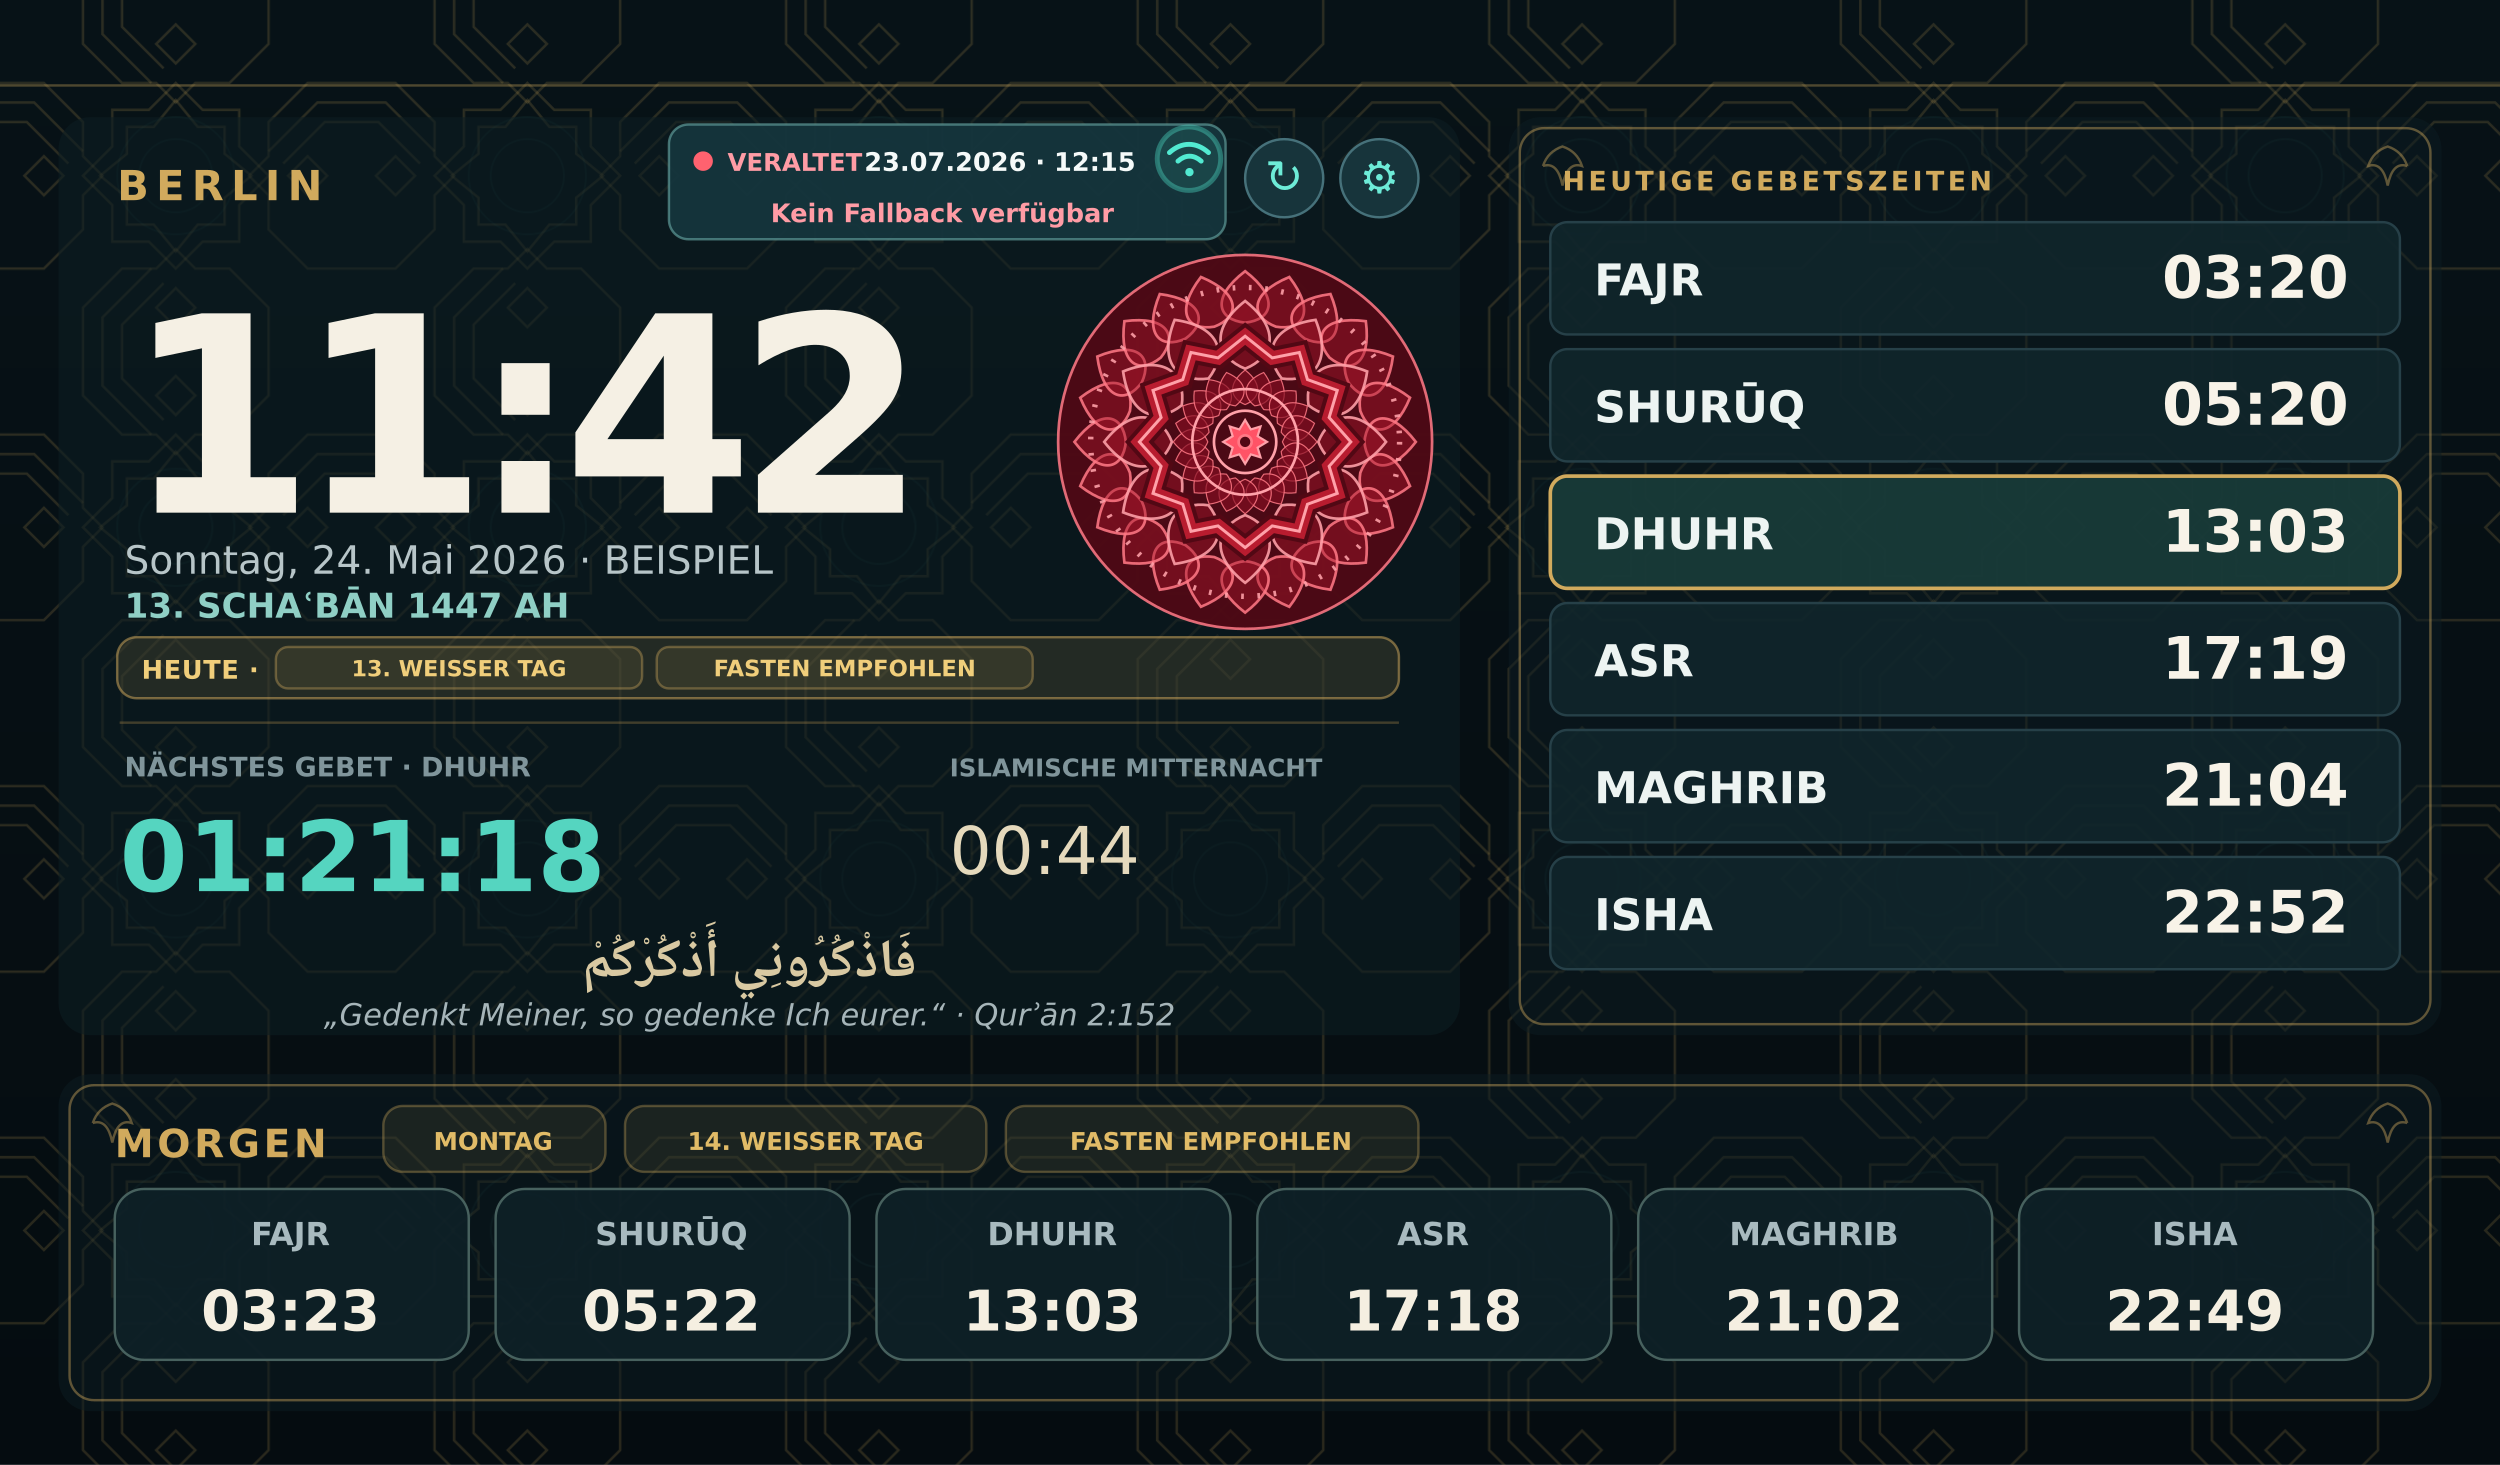
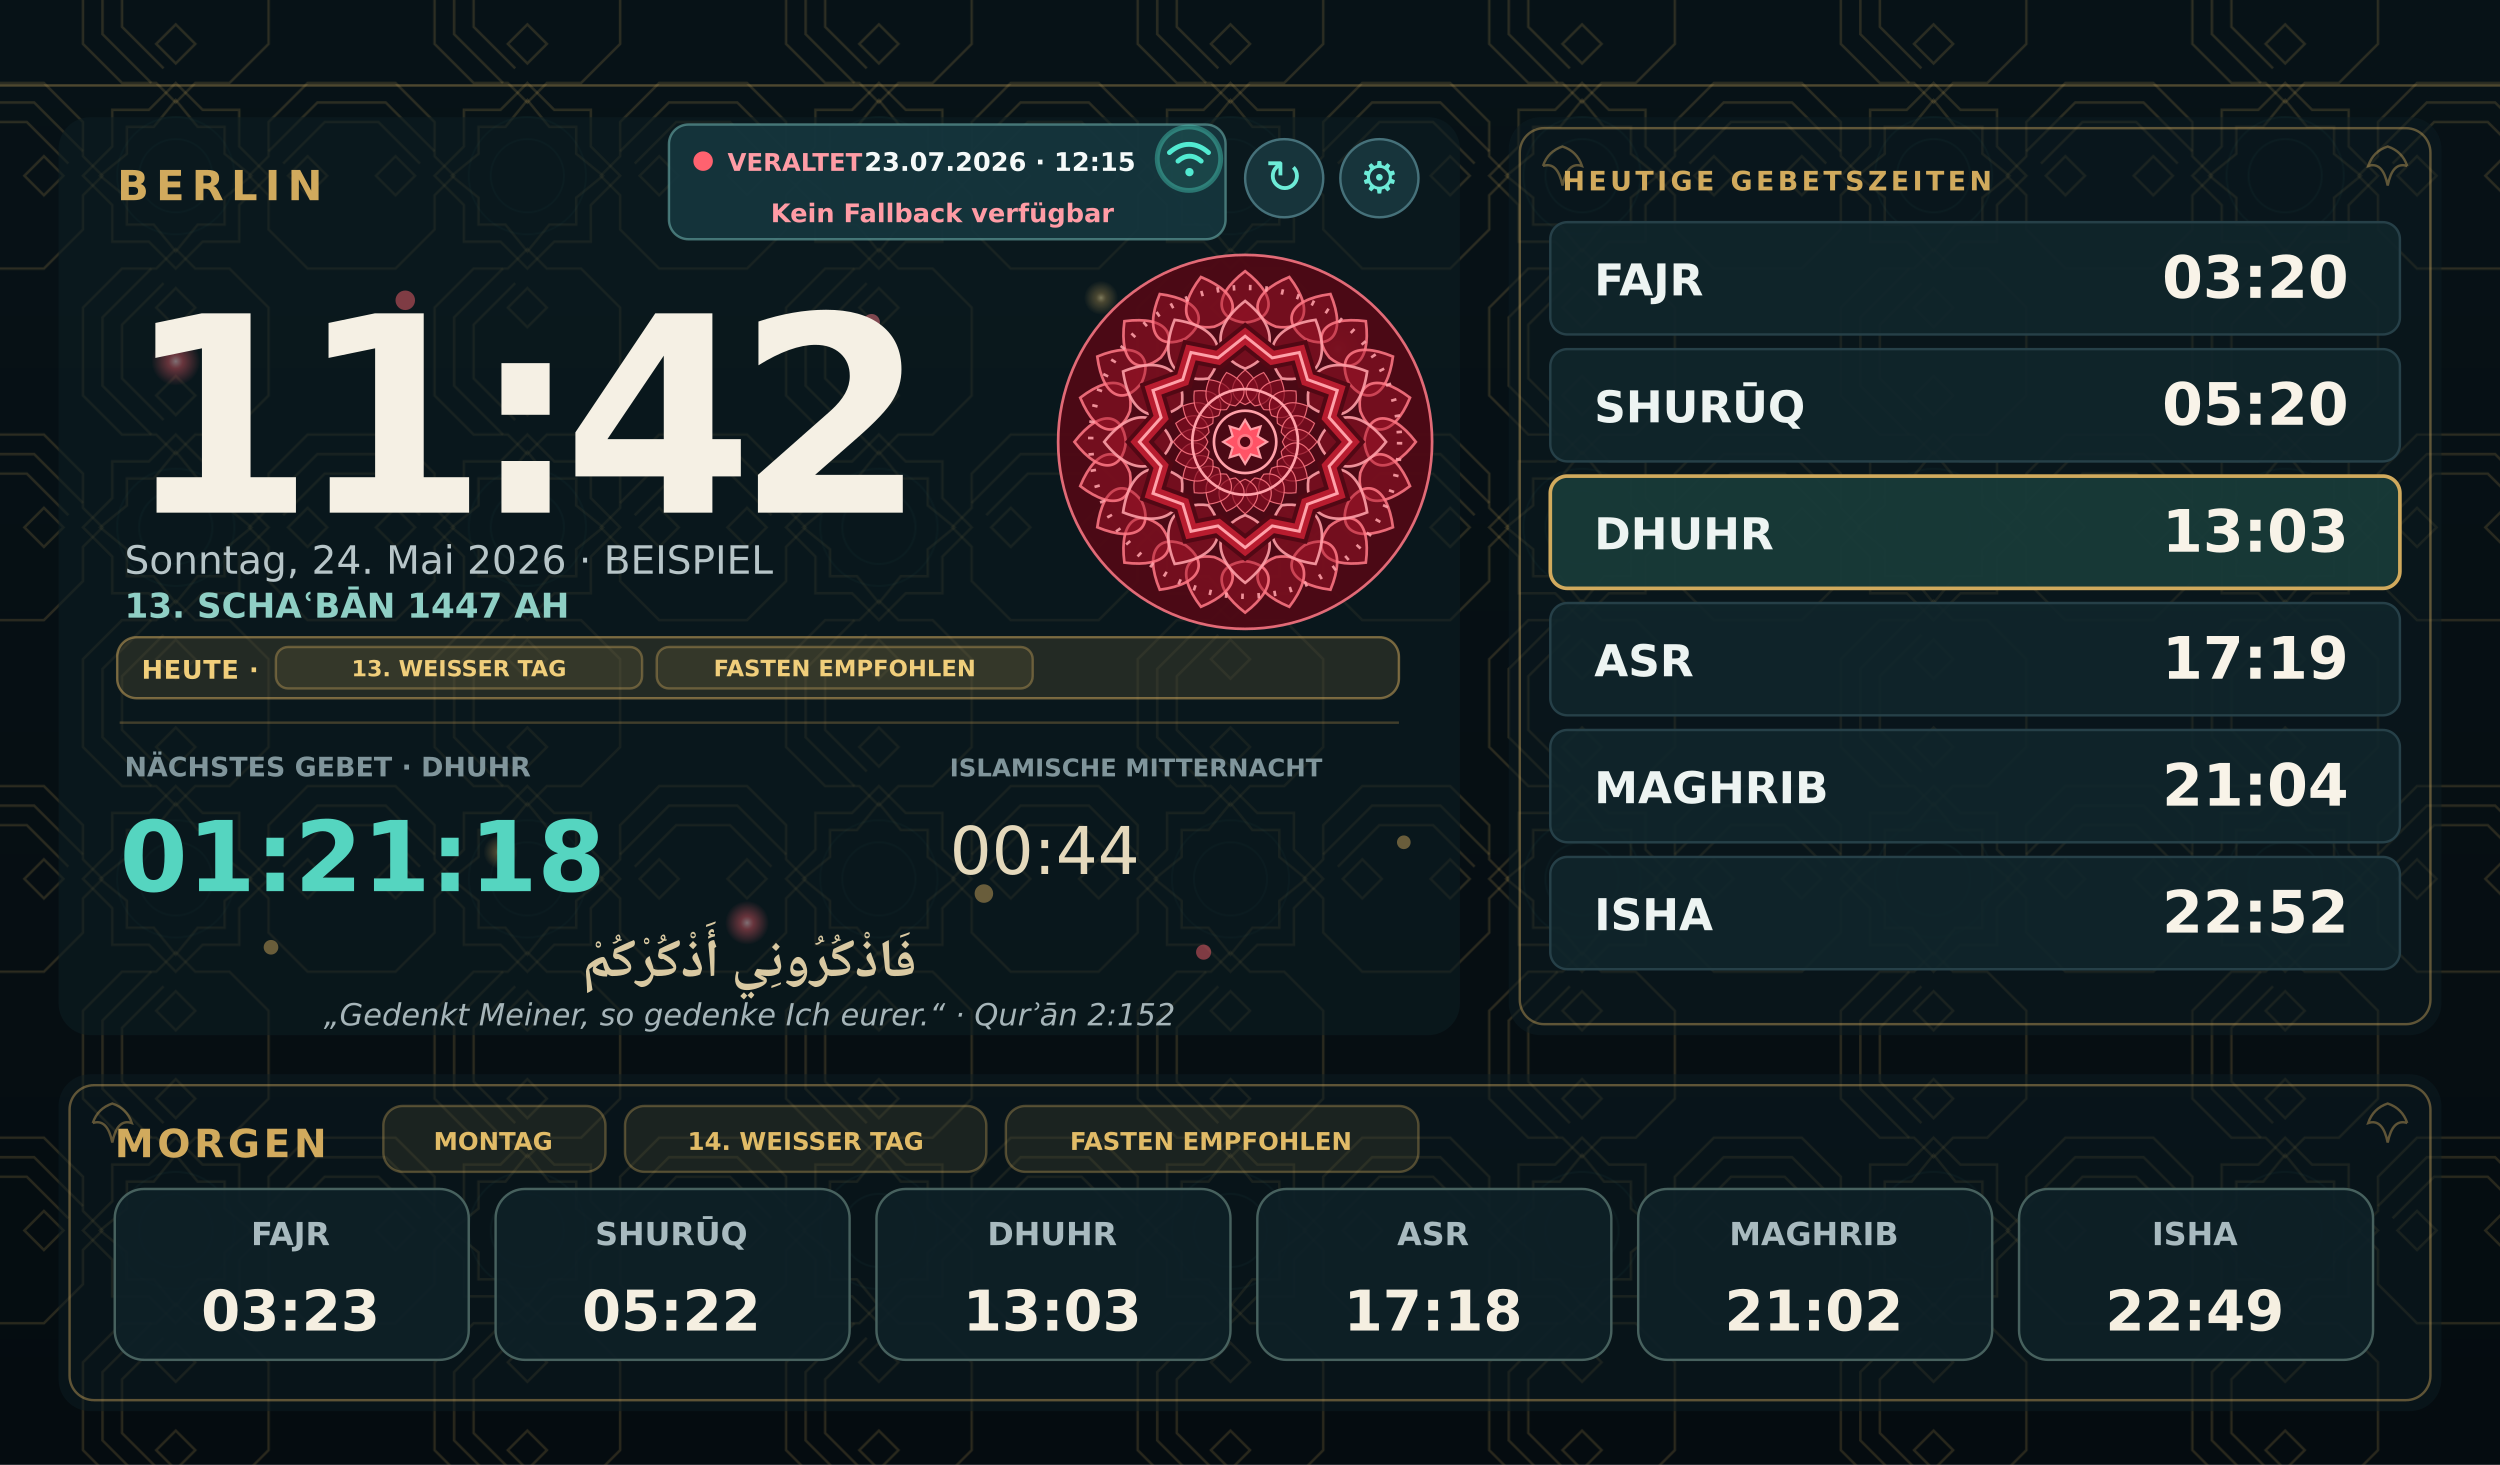
<svg xmlns="http://www.w3.org/2000/svg" width="1024" height="600" viewBox="0 0 1024 600">
  <defs>
    <style>
      .ring-outer { transform-origin: 0 0; animation: ring-cw 126s linear infinite; }
      .ring-middle { transform-origin: 0 0; animation: ring-ccw 148s linear infinite; }
      .ring-inner { transform-origin: 0 0; animation: ring-cw 109s linear infinite; }
      @keyframes ring-cw { to { transform: rotate(360deg); } }
      @keyframes ring-ccw { to { transform: rotate(-360deg); } }
    </style>
    <linearGradient id="bg" x2="0" y2="1">
      <stop stop-color="#071217" />
      <stop offset="1" stop-color="#050c10" />
    </linearGradient>
    <pattern id="arabesque" width="144" height="144" patternUnits="userSpaceOnUse">
      <g fill="none" stroke="#d3ad58" stroke-opacity=".17" stroke-width="1.05">
        <path d="M72 34 83 45 98 45 98 60 110 72 98 84 98 99 83 99 72 110 61 99 46 99 46 84 34 72 46 60 46 45 61 45Z" />
        <path d="M72 41 81 52 92 52 92 63 103 72 92 81 92 92 81 92 72 103 63 92 52 92 52 81 41 72 52 63 52 52 63 52Z" />
        <path d="M0 34H18L34 50V64L42 72 34 80V94L18 110H0M144 34H126L110 50V64L102 72 110 80V94L126 110H144" />
        <path d="M34 0V18L50 34H64L72 42 80 34H94L110 18V0M34 144V126L50 110H64L72 102 80 110H94L110 126V144" />
        <path d="M0 42H14L34 62M0 50H11L28 67M144 42H130L110 62M144 50H133L116 67M42 0V14L62 34M50 0V11L67 28M42 144V130L62 110M50 144V133L67 116" />
        <path d="M72 10 80 18 72 26 64 18ZM72 118 80 126 72 134 64 126ZM10 72 18 64 26 72 18 80ZM118 72 126 64 134 72 126 80Z" />
      </g>
      <g fill="none" stroke="#55d5c0" stroke-opacity=".065" stroke-width=".8">
        <circle cx="72" cy="72" r="24" />
        <circle cx="72" cy="72" r="15" />
      </g>
    </pattern>
    <path id="outerPetal" d="M0-44C10-45 13-53 0-63C-13-53-10-45 0-44Z" />
    <path id="lancet" d="M0-27C10-31 14-41 0-52C-14-41-10-31 0-27Z" />
+     <clipPath id="mainCardClip">
+       <rect x="24" y="48" width="574" height="376" rx="13" />
+     </clipPath>
+     <radialGradient id="warningGlow">
+       <stop stop-color="#ffd0d4" />
+       <stop offset=".3" stop-color="#ff626f" stop-opacity=".8" />
+       <stop offset="1" stop-color="#ff626f" stop-opacity="0" />
+     </radialGradient>
+     <radialGradient id="warningGoldGlow">
+       <stop stop-color="#ffe7a3" />
+       <stop offset=".3" stop-color="#d1aa5d" stop-opacity=".65" />
+       <stop offset="1" stop-color="#d1aa5d" stop-opacity="0" />
+     </radialGradient>
  </defs>
  <rect width="1024" height="600" fill="url(#bg)" />
  <rect width="1024" height="600" fill="url(#arabesque)" />
  <line x1="0" y1="35" x2="1024" y2="35" stroke="#d1aa5d" stroke-opacity=".35" />
  <rect x="24" y="48" width="574" height="376" rx="13" fill="#0d1d22" fill-opacity=".60" />
  <g fill="#0d1d22" fill-opacity=".50" stroke="none">
    <rect x="618" y="48" width="382" height="376" rx="13" />
    <rect x="24" y="440" width="976" height="138" rx="13" />
  </g>
  <g fill="none" stroke="#d1aa5d" stroke-opacity=".43">
    <rect x="622.5" y="52.5" width="373" height="367" rx="10" />
    <rect x="28.5" y="444.5" width="967" height="129" rx="10" />
    <path d="M632 68q2-6 8-8q6 2 8 8q-6-2-8 8q-2-10-8-8M986 68q-2-6-8-8q-6 2-8 8q6-2 8 8q2-10 8-8M38 460q2-6 8-8q6 2 8 8q-6-2-8 8q-2-10-8-8M986 460q-2-6-8-8q-6 2-8 8q6-2 8 8q2-10 8-8" />
+   </g>
+   <g clip-path="url(#mainCardClip)" opacity=".48">
+     <circle cx="72" cy="148" r="10" fill="url(#warningGlow)">
+       <animate attributeName="cy" values="148;132;148" dur="10s" repeatCount="indefinite" />
+     </circle>
+     <circle cx="111" cy="388" r="3" fill="#d1aa5d">
+       <animate attributeName="cy" values="388;369;388" dur="12s" repeatCount="indefinite" />
+     </circle>
+     <circle cx="166" cy="123" r="4" fill="#ff626f">
+       <animate attributeName="cy" values="123;108;123" dur="9s" repeatCount="indefinite" />
+     </circle>
+     <circle cx="205" cy="349" r="7" fill="url(#warningGoldGlow)">
+       <animate attributeName="cy" values="349;331;349" dur="11s" repeatCount="indefinite" />
+     </circle>
+     <circle cx="261" cy="145" r="2.7" fill="#d1aa5d">
+       <animate attributeName="cy" values="145;130;145" dur="8.5s" repeatCount="indefinite" />
+     </circle>
+     <circle cx="306" cy="378" r="9" fill="url(#warningGlow)">
+       <animate attributeName="cy" values="378;357;378" dur="13s" repeatCount="indefinite" />
+     </circle>
+     <circle cx="357" cy="132" r="3.4" fill="#ff7986">
+       <animate attributeName="cy" values="132;116;132" dur="10.5s" repeatCount="indefinite" />
+     </circle>
+     <circle cx="403" cy="366" r="3.8" fill="#d1aa5d">
+       <animate attributeName="cy" values="366;348;366" dur="9.5s" repeatCount="indefinite" />
+     </circle>
+     <circle cx="451" cy="122" r="7" fill="url(#warningGoldGlow)">
+       <animate attributeName="cy" values="122;106;122" dur="11.5s" repeatCount="indefinite" />
+     </circle>
+     <circle cx="493" cy="390" r="3.1" fill="#ff626f">
+       <animate attributeName="cy" values="390;371;390" dur="10s" repeatCount="indefinite" />
+     </circle>
+     <circle cx="548" cy="143" r="9" fill="url(#warningGlow)">
+       <animate attributeName="cy" values="143;126;143" dur="12.5s" repeatCount="indefinite" />
+     </circle>
+     <circle cx="575" cy="345" r="2.8" fill="#d1aa5d">
+       <animate attributeName="cy" values="345;329;345" dur="9s" repeatCount="indefinite" />
+     </circle>
  </g>
  <g font-family="DejaVu Sans, Arial, sans-serif">
    <text x="48" y="82" fill="#d1aa5d" font-size="17" font-weight="700" letter-spacing="3">BERLIN</text>
    <rect x="274" y="51" width="228" height="47" rx="8" fill="#15363d" fill-opacity=".92" stroke="#68a8a4" stroke-opacity=".62" />
    <circle cx="288" cy="66" r="4" fill="#ff626f" />
    <text x="298" y="70" fill="#ff9ca5" font-size="10" font-weight="700">VERALTET</text>
    <text x="354" y="70" fill="#f5faf9" font-size="10.5" font-weight="650">23.07.2026 · 12:15</text>
    <text x="386" y="91" text-anchor="middle" fill="#ff9ca5" font-size="10.5" font-weight="700">Kein Fallback verfügbar</text>
    <g transform="translate(476 54)" fill="none" stroke="#52ead1" stroke-width="2" stroke-linecap="round">
      <rect x="-2" y="-2" width="26" height="26" rx="13" fill="#52ead1" fill-opacity=".10" stroke="#52ead1" stroke-opacity=".36" />
      <path d="M3 8.5c5-4.5 11-4.5 16 0M6.5 12c3-2.7 6.5-2.7 9.5 0" />
      <circle cx="11.2" cy="16.5" r="1.7" fill="#52ead1" stroke="none" />
    </g>
    <rect x="510" y="57" width="32" height="32" rx="16" fill="#17343b" stroke="#46717a" />
    <text x="526" y="79" text-anchor="middle" fill="#6debd7" font-size="19">↻</text>
    <rect x="549" y="57" width="32" height="32" rx="16" fill="#17343b" stroke="#46717a" />
    <text x="565" y="79" text-anchor="middle" fill="#6debd7" font-size="18">⚙</text>
    <text x="51" y="210" fill="#f5f0e4" font-size="112" font-weight="700" letter-spacing="-7">11:42</text>
    <g transform="translate(510 181) scale(1.11)" fill="none">
      <circle r="69" fill="#520814" fill-opacity=".91" stroke="#ff7986" stroke-opacity=".86" />
      <g class="ring-outer">
        <g fill="#a7162a" fill-opacity=".44" stroke="#ff7986" stroke-opacity=".86">
          <use href="#outerPetal" />
          <use href="#outerPetal" transform="rotate(15)" />
          <use href="#outerPetal" transform="rotate(30)" />
          <use href="#outerPetal" transform="rotate(45)" />
          <use href="#outerPetal" transform="rotate(60)" />
          <use href="#outerPetal" transform="rotate(75)" />
          <use href="#outerPetal" transform="rotate(90)" />
          <use href="#outerPetal" transform="rotate(105)" />
          <use href="#outerPetal" transform="rotate(120)" />
          <use href="#outerPetal" transform="rotate(135)" />
          <use href="#outerPetal" transform="rotate(150)" />
          <use href="#outerPetal" transform="rotate(165)" />
          <use href="#outerPetal" transform="rotate(180)" />
          <use href="#outerPetal" transform="rotate(195)" />
          <use href="#outerPetal" transform="rotate(210)" />
          <use href="#outerPetal" transform="rotate(225)" />
          <use href="#outerPetal" transform="rotate(240)" />
          <use href="#outerPetal" transform="rotate(255)" />
          <use href="#outerPetal" transform="rotate(270)" />
          <use href="#outerPetal" transform="rotate(285)" />
          <use href="#outerPetal" transform="rotate(300)" />
          <use href="#outerPetal" transform="rotate(315)" />
          <use href="#outerPetal" transform="rotate(330)" />
          <use href="#outerPetal" transform="rotate(345)" />
        </g>
        <circle r="57" stroke="#ffa1a9" stroke-opacity=".88" stroke-dasharray="1 5" stroke-width="2" />
      </g>
      <g class="ring-middle">
        <g fill="#a7162a" fill-opacity=".44" stroke="#ffa1a9" stroke-opacity=".88">
          <use href="#lancet" />
          <use href="#lancet" transform="rotate(30)" />
          <use href="#lancet" transform="rotate(60)" />
          <use href="#lancet" transform="rotate(90)" />
          <use href="#lancet" transform="rotate(120)" />
          <use href="#lancet" transform="rotate(150)" />
          <use href="#lancet" transform="rotate(180)" />
          <use href="#lancet" transform="rotate(210)" />
          <use href="#lancet" transform="rotate(240)" />
          <use href="#lancet" transform="rotate(270)" />
          <use href="#lancet" transform="rotate(300)" />
          <use href="#lancet" transform="rotate(330)" />
        </g>
        <path d="M0-39 10-31 20-33 23-23 34-19 31-9 39 0 31 9 34 19 23 23 20 33 10 31 0 39-10 31-20 33-23 23-34 19-31 9-39 0-31-9-34-19-23-23-20-33-10-31Z" stroke="#520814" stroke-width="8" />
        <path d="M0-39 10-31 20-33 23-23 34-19 31-9 39 0 31 9 34 19 23 23 20 33 10 31 0 39-10 31-20 33-23 23-34 19-31 9-39 0-31-9-34-19-23-23-20-33-10-31Z" stroke="#b81c2f" stroke-width="5" />
        <path d="M0-39 10-31 20-33 23-23 34-19 31-9 39 0 31 9 34 19 23 23 20 33 10 31 0 39-10 31-20 33-23 23-34 19-31 9-39 0-31-9-34-19-23-23-20-33-10-31Z" stroke="#ffa1a9" stroke-width="1.1" />
      </g>
      <g class="ring-inner">
        <g fill="#840e21" fill-opacity=".67" stroke="#ff7986" stroke-opacity=".86" stroke-width=".85">
          <use href="#lancet" transform="scale(.51)" />
          <use href="#lancet" transform="rotate(15) scale(.51)" />
          <use href="#lancet" transform="rotate(30) scale(.51)" />
          <use href="#lancet" transform="rotate(45) scale(.51)" />
          <use href="#lancet" transform="rotate(60) scale(.51)" />
          <use href="#lancet" transform="rotate(75) scale(.51)" />
          <use href="#lancet" transform="rotate(90) scale(.51)" />
          <use href="#lancet" transform="rotate(105) scale(.51)" />
          <use href="#lancet" transform="rotate(120) scale(.51)" />
          <use href="#lancet" transform="rotate(135) scale(.51)" />
          <use href="#lancet" transform="rotate(150) scale(.51)" />
          <use href="#lancet" transform="rotate(165) scale(.51)" />
          <use href="#lancet" transform="rotate(180) scale(.51)" />
          <use href="#lancet" transform="rotate(195) scale(.51)" />
          <use href="#lancet" transform="rotate(210) scale(.51)" />
          <use href="#lancet" transform="rotate(225) scale(.51)" />
          <use href="#lancet" transform="rotate(240) scale(.51)" />
          <use href="#lancet" transform="rotate(255) scale(.51)" />
          <use href="#lancet" transform="rotate(270) scale(.51)" />
          <use href="#lancet" transform="rotate(285) scale(.51)" />
          <use href="#lancet" transform="rotate(300) scale(.51)" />
          <use href="#lancet" transform="rotate(315) scale(.51)" />
          <use href="#lancet" transform="rotate(330) scale(.51)" />
          <use href="#lancet" transform="rotate(345) scale(.51)" />
        </g>
        <circle r="19.5" stroke="#ffa1a9" />
        <circle r="11.5" stroke="#ffa1a9" />
        <path d="M0-8.1 2.1-4.6 5.7-5.7 4.6-2.1 8.1 0 4.6 2.1 5.7 5.7 2.1 4.6 0 8.1-2.1 4.6-5.7 5.7-4.6 2.1-8.1 0-4.6-2.1-5.7-5.7-2.1-4.6Z" fill="#ff5366" stroke="#ffa1a9" stroke-width=".8" />
        <circle r="2.4" fill="#520814" stroke="#ff7986" />
      </g>
    </g>
    <text x="51" y="235" fill="#b7c5c8" font-size="16">Sonntag, 24. Mai 2026 · BEISPIEL</text>
    <text x="51" y="253" fill="#8fcfc5" font-size="14" font-weight="600">13. SCHAʿBĀN 1447 AH</text>
    <rect x="48" y="261" width="525" height="25" rx="8" fill="#d1aa5d" fill-opacity=".13" stroke="#d1aa5d" stroke-opacity=".52" />
    <text x="58" y="278" fill="#f0ce7b" font-size="10.5" font-weight="800" letter-spacing=".25">HEUTE ·</text>
    <rect x="113" y="265" width="150" height="17" rx="5" fill="#d1aa5d" fill-opacity=".10" stroke="#d1aa5d" stroke-opacity=".38" />
    <text x="188" y="277" text-anchor="middle" fill="#f0ce7b" font-size="9.1" font-weight="800">13. WEISSER TAG</text>
    <rect x="269" y="265" width="154" height="17" rx="5" fill="#d1aa5d" fill-opacity=".10" stroke="#d1aa5d" stroke-opacity=".38" />
    <text x="346" y="277" text-anchor="middle" fill="#f0ce7b" font-size="9.3" font-weight="800">FASTEN EMPFOHLEN</text>
    <line x1="49" y1="296" x2="573" y2="296" stroke="#a88748" stroke-opacity=".35" />
    <text x="51" y="318" fill="#80959b" font-size="11" font-weight="700">NÄCHSTES GEBET · DHUHR</text>
    <text x="49" y="365" fill="#55d5c0" font-size="40" font-weight="700">01:21:18</text>
    <text x="389" y="318" fill="#80959b" font-size="10" font-weight="700">ISLAMISCHE MITTERNACHT</text>
    <text x="389" y="358" fill="#e5d9bc" font-size="27">00:44</text>
    <text x="307" y="400" text-anchor="middle" direction="rtl" fill="#d9c9a2" font-family="Noto Naskh Arabic, serif" font-size="22" font-weight="600">فَاذْكُرُونِي أَذْكُرْكُمْ</text>
    <text x="307" y="420" text-anchor="middle" fill="#a6b5b9" font-size="12.5" font-weight="500" font-style="italic">„Gedenkt Meiner, so gedenke Ich eurer.“ · Qurʾān 2:152</text>
    <text x="640" y="78" fill="#d1aa5d" font-size="11" font-weight="700" letter-spacing="1.4">HEUTIGE GEBETSZEITEN</text>
    <g font-size="18" font-weight="600">
      <g fill="#10262c" fill-opacity=".88" stroke="#264048">
        <rect x="635" y="91" width="348" height="46" rx="7" />
        <rect x="635" y="143" width="348" height="46" rx="7" />
        <rect x="635" y="247" width="348" height="46" rx="7" />
        <rect x="635" y="299" width="348" height="46" rx="7" />
        <rect x="635" y="351" width="348" height="46" rx="7" />
      </g>
      <rect x="635" y="195" width="348" height="46" rx="7" fill="#183b39" fill-opacity=".92" stroke="#d1aa5d" stroke-width="1.5" />
      <g fill="#edf4f2">
        <text x="653" y="121">FAJR</text>
        <text x="653" y="173">SHURŪQ</text>
        <text x="653" y="225">DHUHR</text>
        <text x="653" y="277">ASR</text>
        <text x="653" y="329">MAGHRIB</text>
        <text x="653" y="381">ISHA</text>
      </g>
      <g fill="#f8f3e8" font-size="24" font-weight="700" text-anchor="end">
        <text x="962" y="122">03:20</text>
        <text x="962" y="174">05:20</text>
        <text x="962" y="226">13:03</text>
        <text x="962" y="278">17:19</text>
        <text x="962" y="330">21:04</text>
        <text x="962" y="382">22:52</text>
      </g>
    </g>
    <text x="47" y="474" fill="#d1aa5d" font-size="16" font-weight="800" letter-spacing="1.5">MORGEN</text>
    <rect x="157" y="453" width="91" height="27" rx="8" fill="#d1aa5d" fill-opacity=".10" stroke="#d1aa5d" stroke-opacity=".34" />
    <text x="202" y="471" text-anchor="middle" fill="#e1bb67" font-size="10" font-weight="800">MONTAG</text>
    <rect x="256" y="453" width="148" height="27" rx="8" fill="#d1aa5d" fill-opacity=".10" stroke="#d1aa5d" stroke-opacity=".34" />
    <text x="330" y="471" text-anchor="middle" fill="#e1bb67" font-size="10" font-weight="800">14. WEISSER TAG</text>
    <rect x="412" y="453" width="169" height="27" rx="8" fill="#d1aa5d" fill-opacity=".10" stroke="#d1aa5d" stroke-opacity=".34" />
    <text x="496" y="471" text-anchor="middle" fill="#e1bb67" font-size="10" font-weight="800">FASTEN EMPFOHLEN</text>
    <g text-anchor="middle">
      <g fill="#0e2127" fill-opacity=".9" stroke="#47615e">
        <rect x="47" y="487" width="145" height="70" rx="12" />
        <rect x="203" y="487" width="145" height="70" rx="12" />
        <rect x="359" y="487" width="145" height="70" rx="12" />
        <rect x="515" y="487" width="145" height="70" rx="12" />
        <rect x="671" y="487" width="145" height="70" rx="12" />
        <rect x="827" y="487" width="145" height="70" rx="12" />
      </g>
      <g fill="#a8babf" font-size="13" font-weight="800">
        <text x="119" y="510">FAJR</text>
        <text x="275" y="510">SHURŪQ</text>
        <text x="431" y="510">DHUHR</text>
        <text x="587" y="510">ASR</text>
        <text x="743" y="510">MAGHRIB</text>
        <text x="899" y="510">ISHA</text>
      </g>
      <g fill="#f5efe1" font-size="23" font-weight="800">
        <text x="119" y="545">03:23</text>
        <text x="275" y="545">05:22</text>
        <text x="431" y="545">13:03</text>
        <text x="587" y="545">17:18</text>
        <text x="743" y="545">21:02</text>
        <text x="899" y="545">22:49</text>
      </g>
    </g>
  </g>
</svg>
